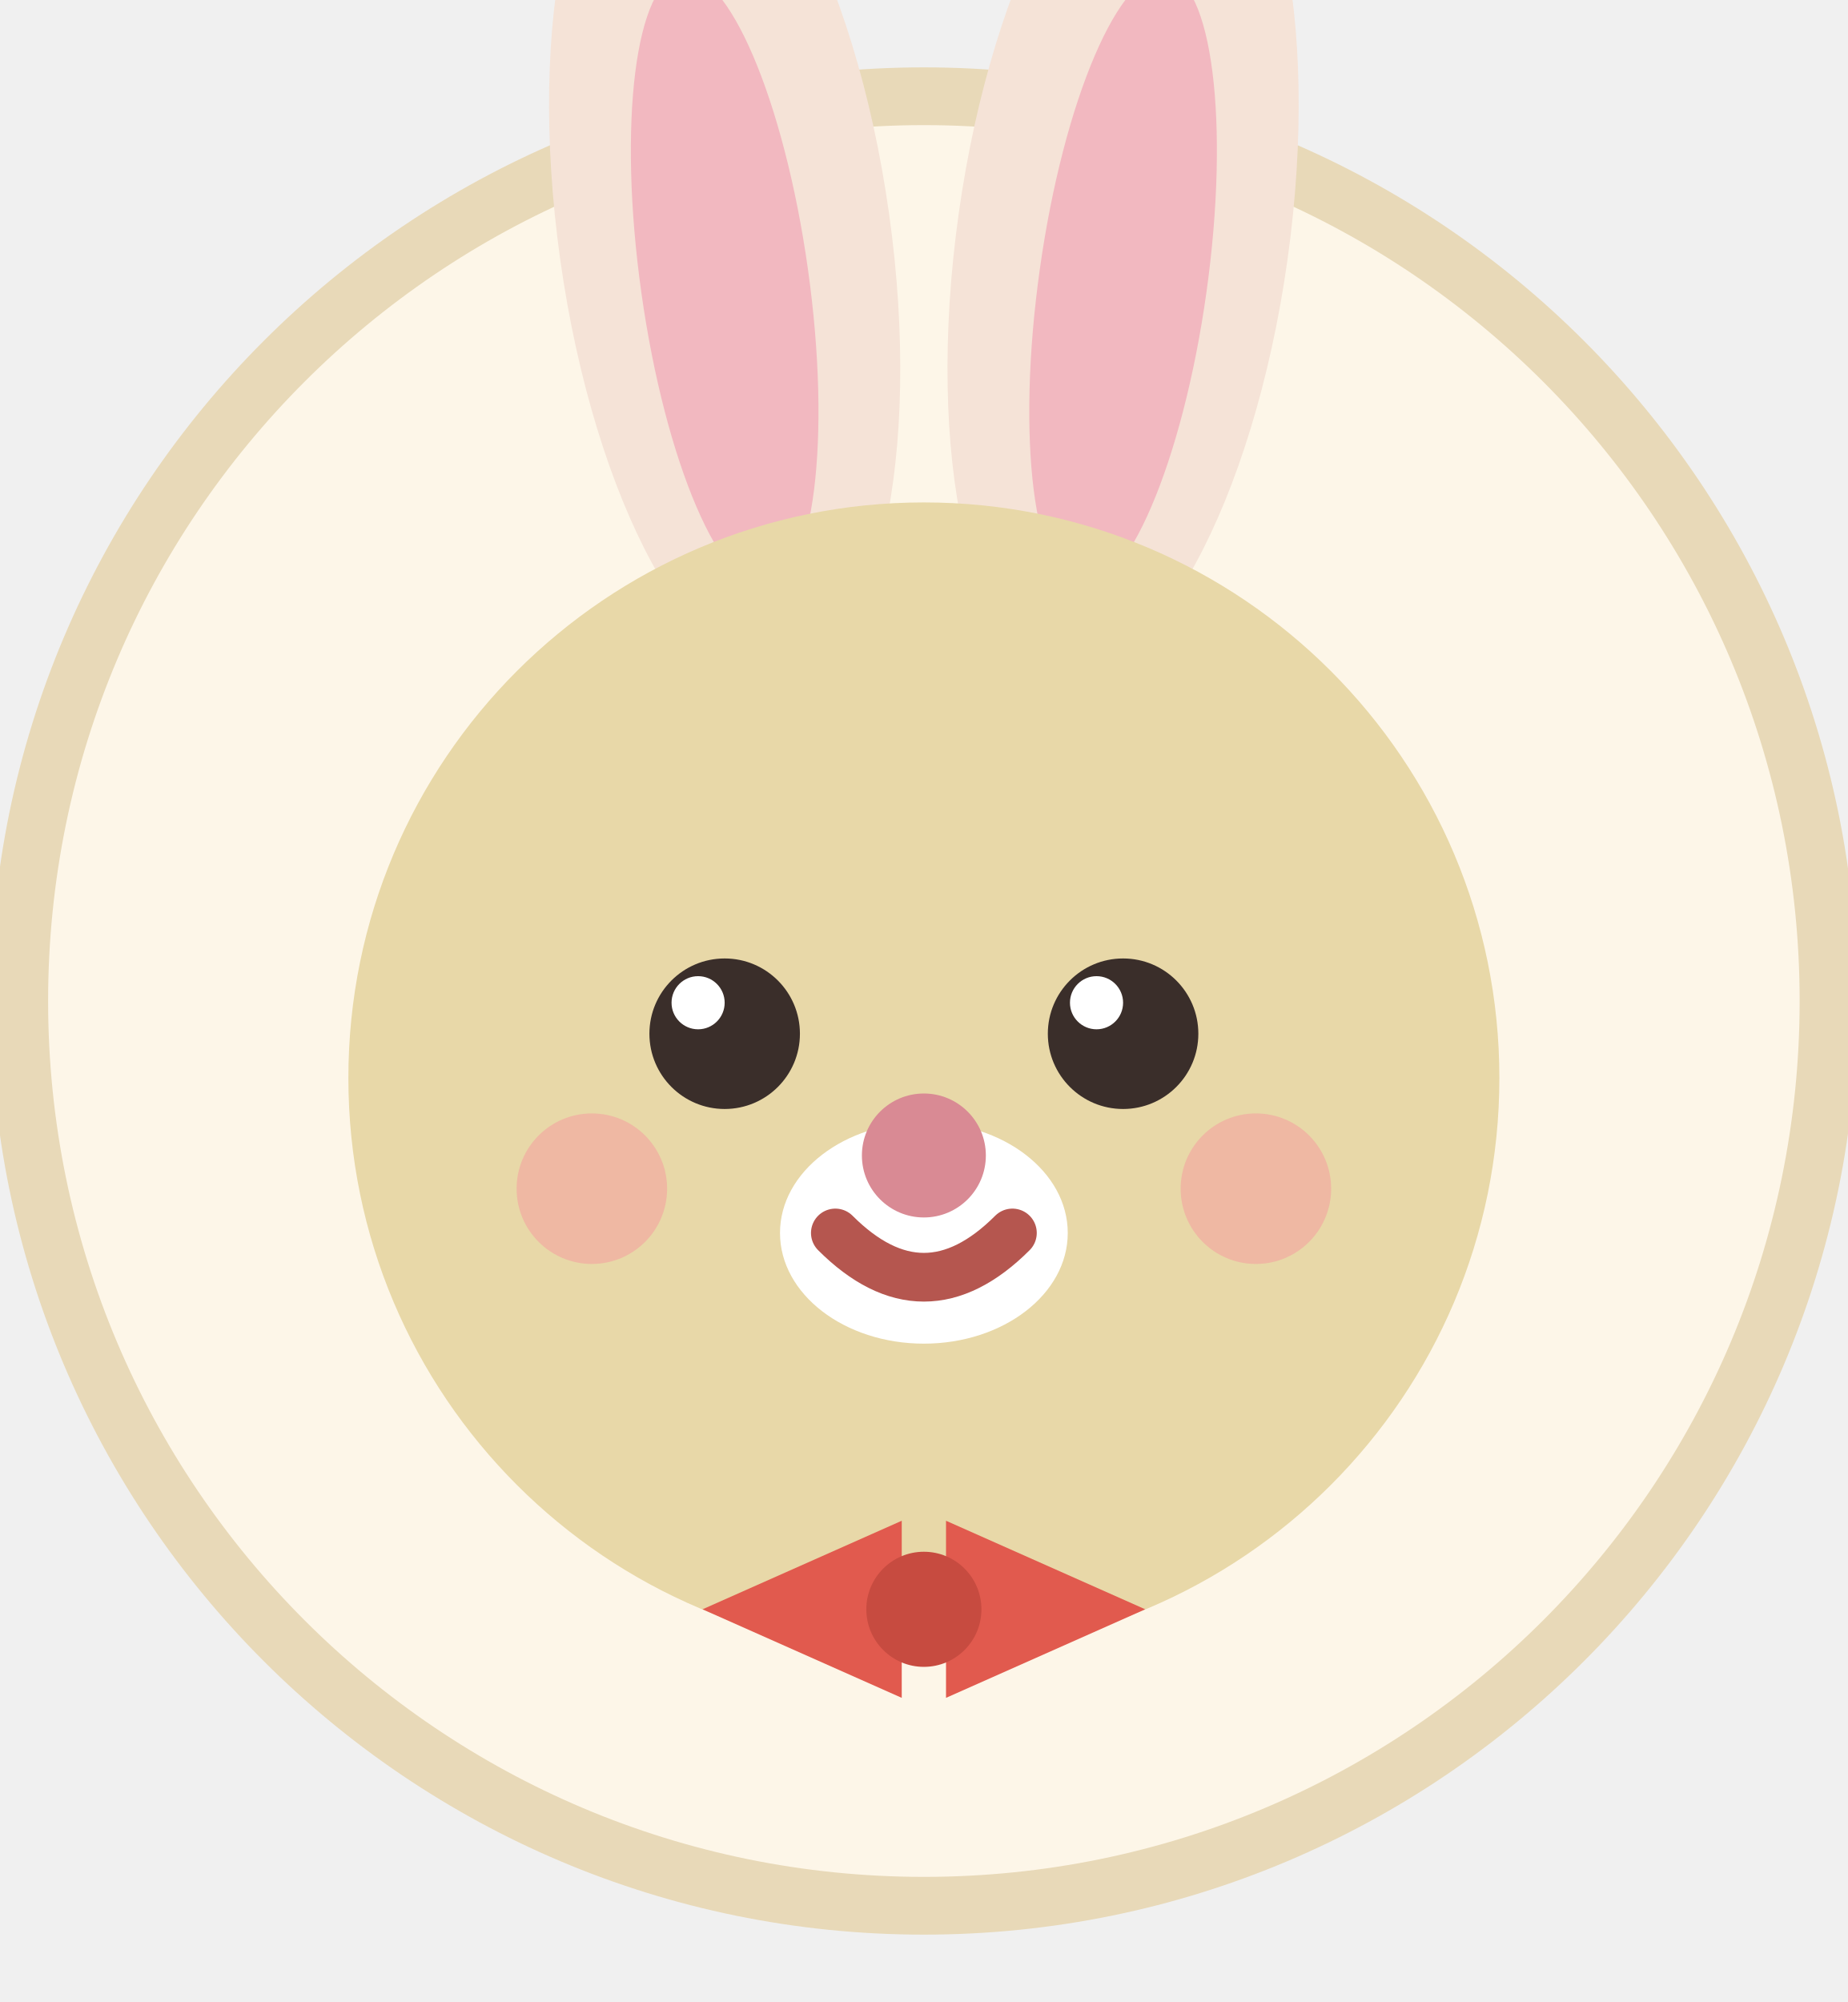
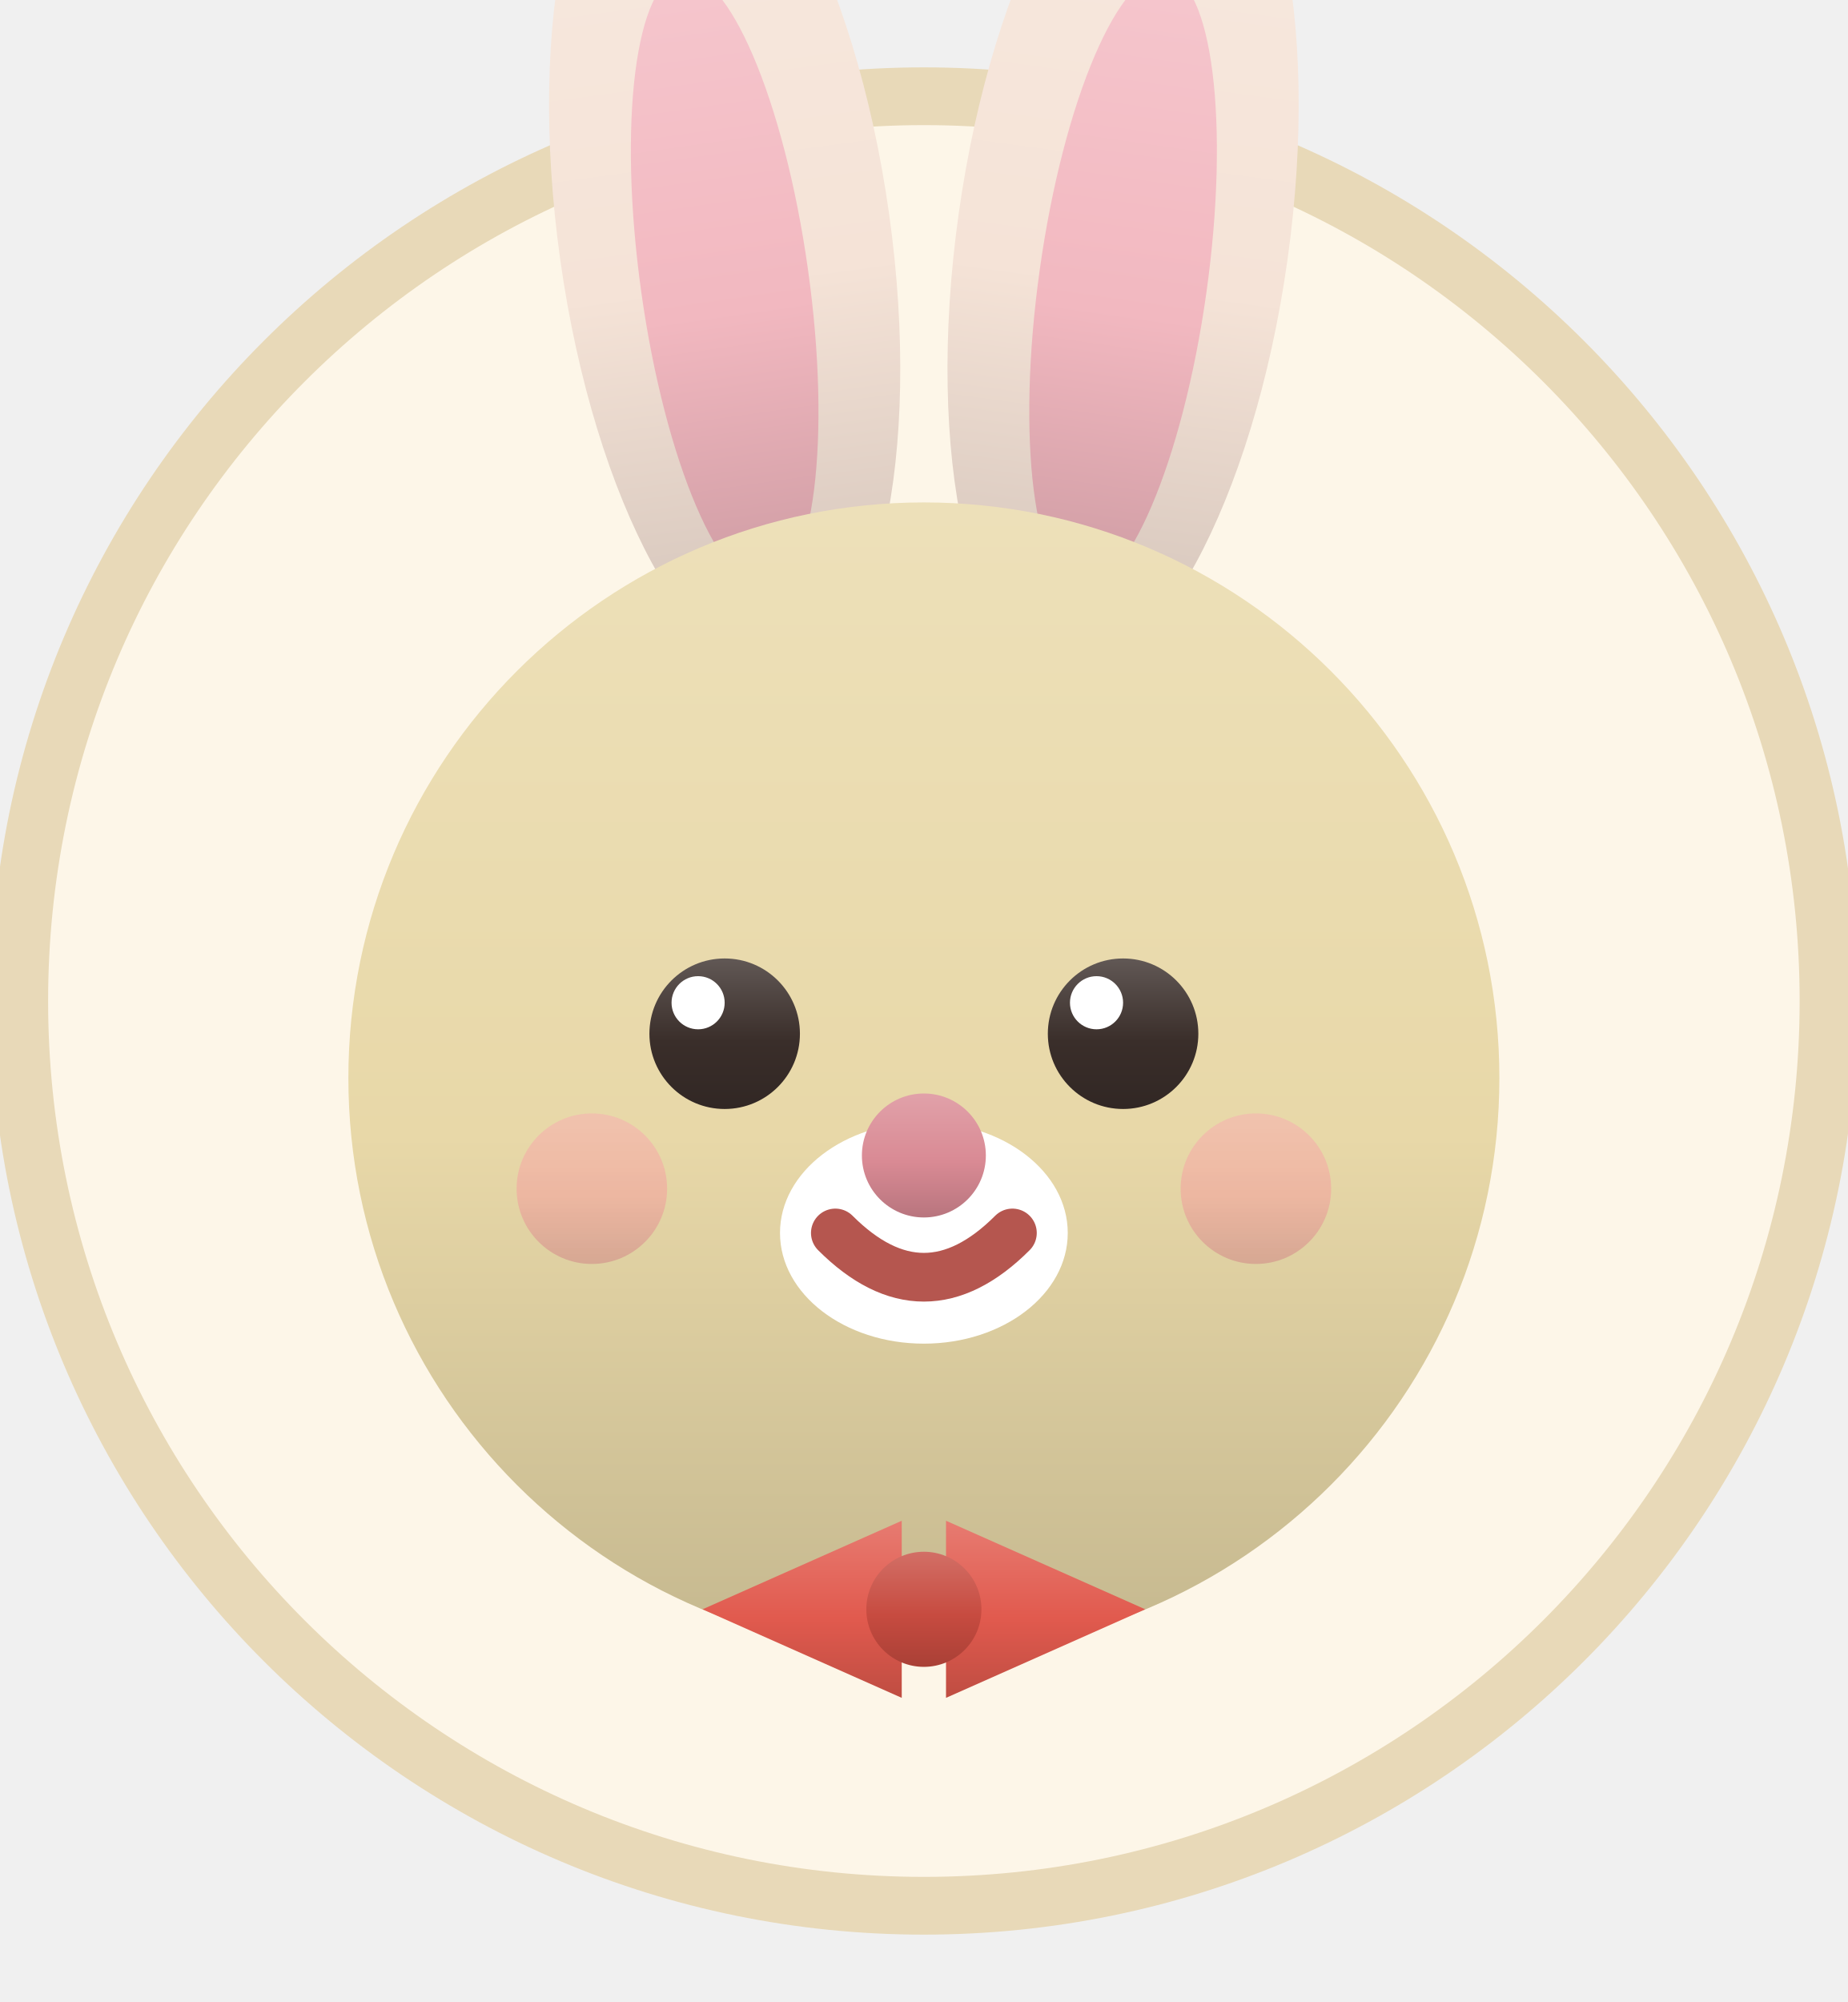
<svg xmlns="http://www.w3.org/2000/svg" viewBox="-48 -52 96 104">
+   <defs>
+     <linearGradient id="gF5E3D7" x1="0" y1="0" x2="0" y2="1">
+       <stop offset="0" stop-color="#f7e9df" />
+       <stop offset="0.55" stop-color="#F5E3D7" />
+       <stop offset="1" stop-color="#d0c1b7" />
+     </linearGradient>
+     <linearGradient id="gF2B8C0" x1="0" y1="0" x2="0" y2="1">
+       <stop offset="0" stop-color="#f5c6cd" />
+       <stop offset="0.55" stop-color="#F2B8C0" />
+       <stop offset="1" stop-color="#ce9ca3" />
+     </linearGradient>
+     <linearGradient id="gE8D8A8" x1="0" y1="0" x2="0" y2="1">
+       <stop offset="0" stop-color="#ede0b9" />
+       <stop offset="0.55" stop-color="#E8D8A8" />
+       <stop offset="1" stop-color="#c5b88f" />
+     </linearGradient>
+     <linearGradient id="gD98A94" x1="0" y1="0" x2="0" y2="1">
+       <stop offset="0" stop-color="#e1a1a9" />
+       <stop offset="0.55" stop-color="#D98A94" />
+       <stop offset="1" stop-color="#b8757e" />
+     </linearGradient>
+     <linearGradient id="g3A2E2A" x1="0" y1="0" x2="0" y2="1">
+       <stop offset="0" stop-color="#615855" />
+       <stop offset="0.55" stop-color="#3A2E2A" />
+       <stop offset="1" stop-color="#312724" />
+     </linearGradient>
+     <linearGradient id="gF49E9E" x1="0" y1="0" x2="0" y2="1">
+       <stop offset="0" stop-color="#f6b1b1" />
+       <stop offset="0.55" stop-color="#F49E9E" />
+       <stop offset="1" stop-color="#cf8686" />
+     </linearGradient>
+     <linearGradient id="gE15A4E" x1="0" y1="0" x2="0" y2="1">
+       <stop offset="0" stop-color="#e77b71" />
+       <stop offset="0.55" stop-color="#E15A4E" />
+       <stop offset="1" stop-color="#bf4d42" />
+     </linearGradient>
+     <linearGradient id="gC74B40" x1="0" y1="0" x2="0" y2="1">
+       <stop offset="0" stop-color="#d26f66" />
+       <stop offset="0.55" stop-color="#C74B40" />
+       <stop offset="1" stop-color="#a94036" />
+     </linearGradient>
+     <filter id="fwash" x="-8%" y="-8%" width="116%" height="116%">
+       <feGaussianBlur stdDeviation="5" />
+     </filter>
+   </defs>
  <circle cx="0" cy="0" r="47" fill="#FDF6E8" stroke="#E8D9B8" stroke-width="3" />
  <g transform="translate(0,4) scale(1.15,1.15)">
-     <ellipse cx="-9" cy="-38" rx="7.5" ry="20" fill="#F5E3D7" transform="rotate(-8 -9 -38)" />
-     <ellipse cx="9" cy="-38" rx="7.5" ry="20" fill="#F5E3D7" transform="rotate(8 9 -38)" />
-     <ellipse cx="-9" cy="-36" rx="3.8" ry="14" fill="#F2B8C0" transform="rotate(-8 -9 -36)" />
-     <ellipse cx="9" cy="-36" rx="3.8" ry="14" fill="#F2B8C0" transform="rotate(8 9 -36)" />
-     <circle cx="0" cy="0" r="26" fill="#E8D8A8" />
+     <ellipse cx="-9" cy="-38" rx="7.5" ry="20" fill="url(#gF5E3D7)" transform="rotate(-8 -9 -38)" />
+     <ellipse cx="9" cy="-38" rx="7.5" ry="20" fill="url(#gF5E3D7)" transform="rotate(8 9 -38)" />
+     <ellipse cx="-9" cy="-36" rx="3.8" ry="14" fill="url(#gF2B8C0)" transform="rotate(-8 -9 -36)" />
+     <ellipse cx="9" cy="-36" rx="3.8" ry="14" fill="url(#gF2B8C0)" transform="rotate(8 9 -36)" />
+     <circle cx="0" cy="0" r="26" fill="url(#gE8D8A8)" />
    <ellipse cx="0" cy="7" rx="6.5" ry="5" fill="#fff" />
-     <circle cx="0" cy="3.5" r="2.8" fill="#D98A94" />
-     <circle cx="-9" cy="-2" r="3.4" fill="#3A2E2A" />
-     <circle cx="9" cy="-2" r="3.4" fill="#3A2E2A" />
+     <circle cx="0" cy="3.5" r="2.8" fill="url(#gD98A94)" />
+     <circle cx="-9" cy="-2" r="3.4" fill="url(#g3A2E2A)" />
+     <circle cx="9" cy="-2" r="3.4" fill="url(#g3A2E2A)" />
    <circle cx="-10.2" cy="-3.4" r="1.2" fill="#fff" />
    <circle cx="7.8" cy="-3.4" r="1.2" fill="#fff" />
-     <circle cx="-15" cy="5" r="3.4" fill="#F49E9E" opacity="0.55" />
-     <circle cx="15" cy="5" r="3.4" fill="#F49E9E" opacity="0.55" />
+     <circle cx="-15" cy="5" r="3.4" fill="url(#gF49E9E)" opacity="0.55" />
+     <circle cx="15" cy="5" r="3.4" fill="url(#gF49E9E)" opacity="0.55" />
    <path d="M-4,7 q4,4 8,0" stroke="#B5564F" stroke-width="2.2" stroke-linecap="round" fill="none" />
-     <path d="M-10,24 L-1,20 L-1,28 Z M10,24 L1,20 L1,28 Z" fill="#E15A4E" />
-     <circle cx="0" cy="24" r="2.6" fill="#C74B40" />
+     <path d="M-10,24 L-1,20 L-1,28 Z M10,24 L1,20 L1,28 Z" fill="url(#gE15A4E)" />
+     <circle cx="0" cy="24" r="2.6" fill="url(#gC74B40)" />
  </g>
</svg>
